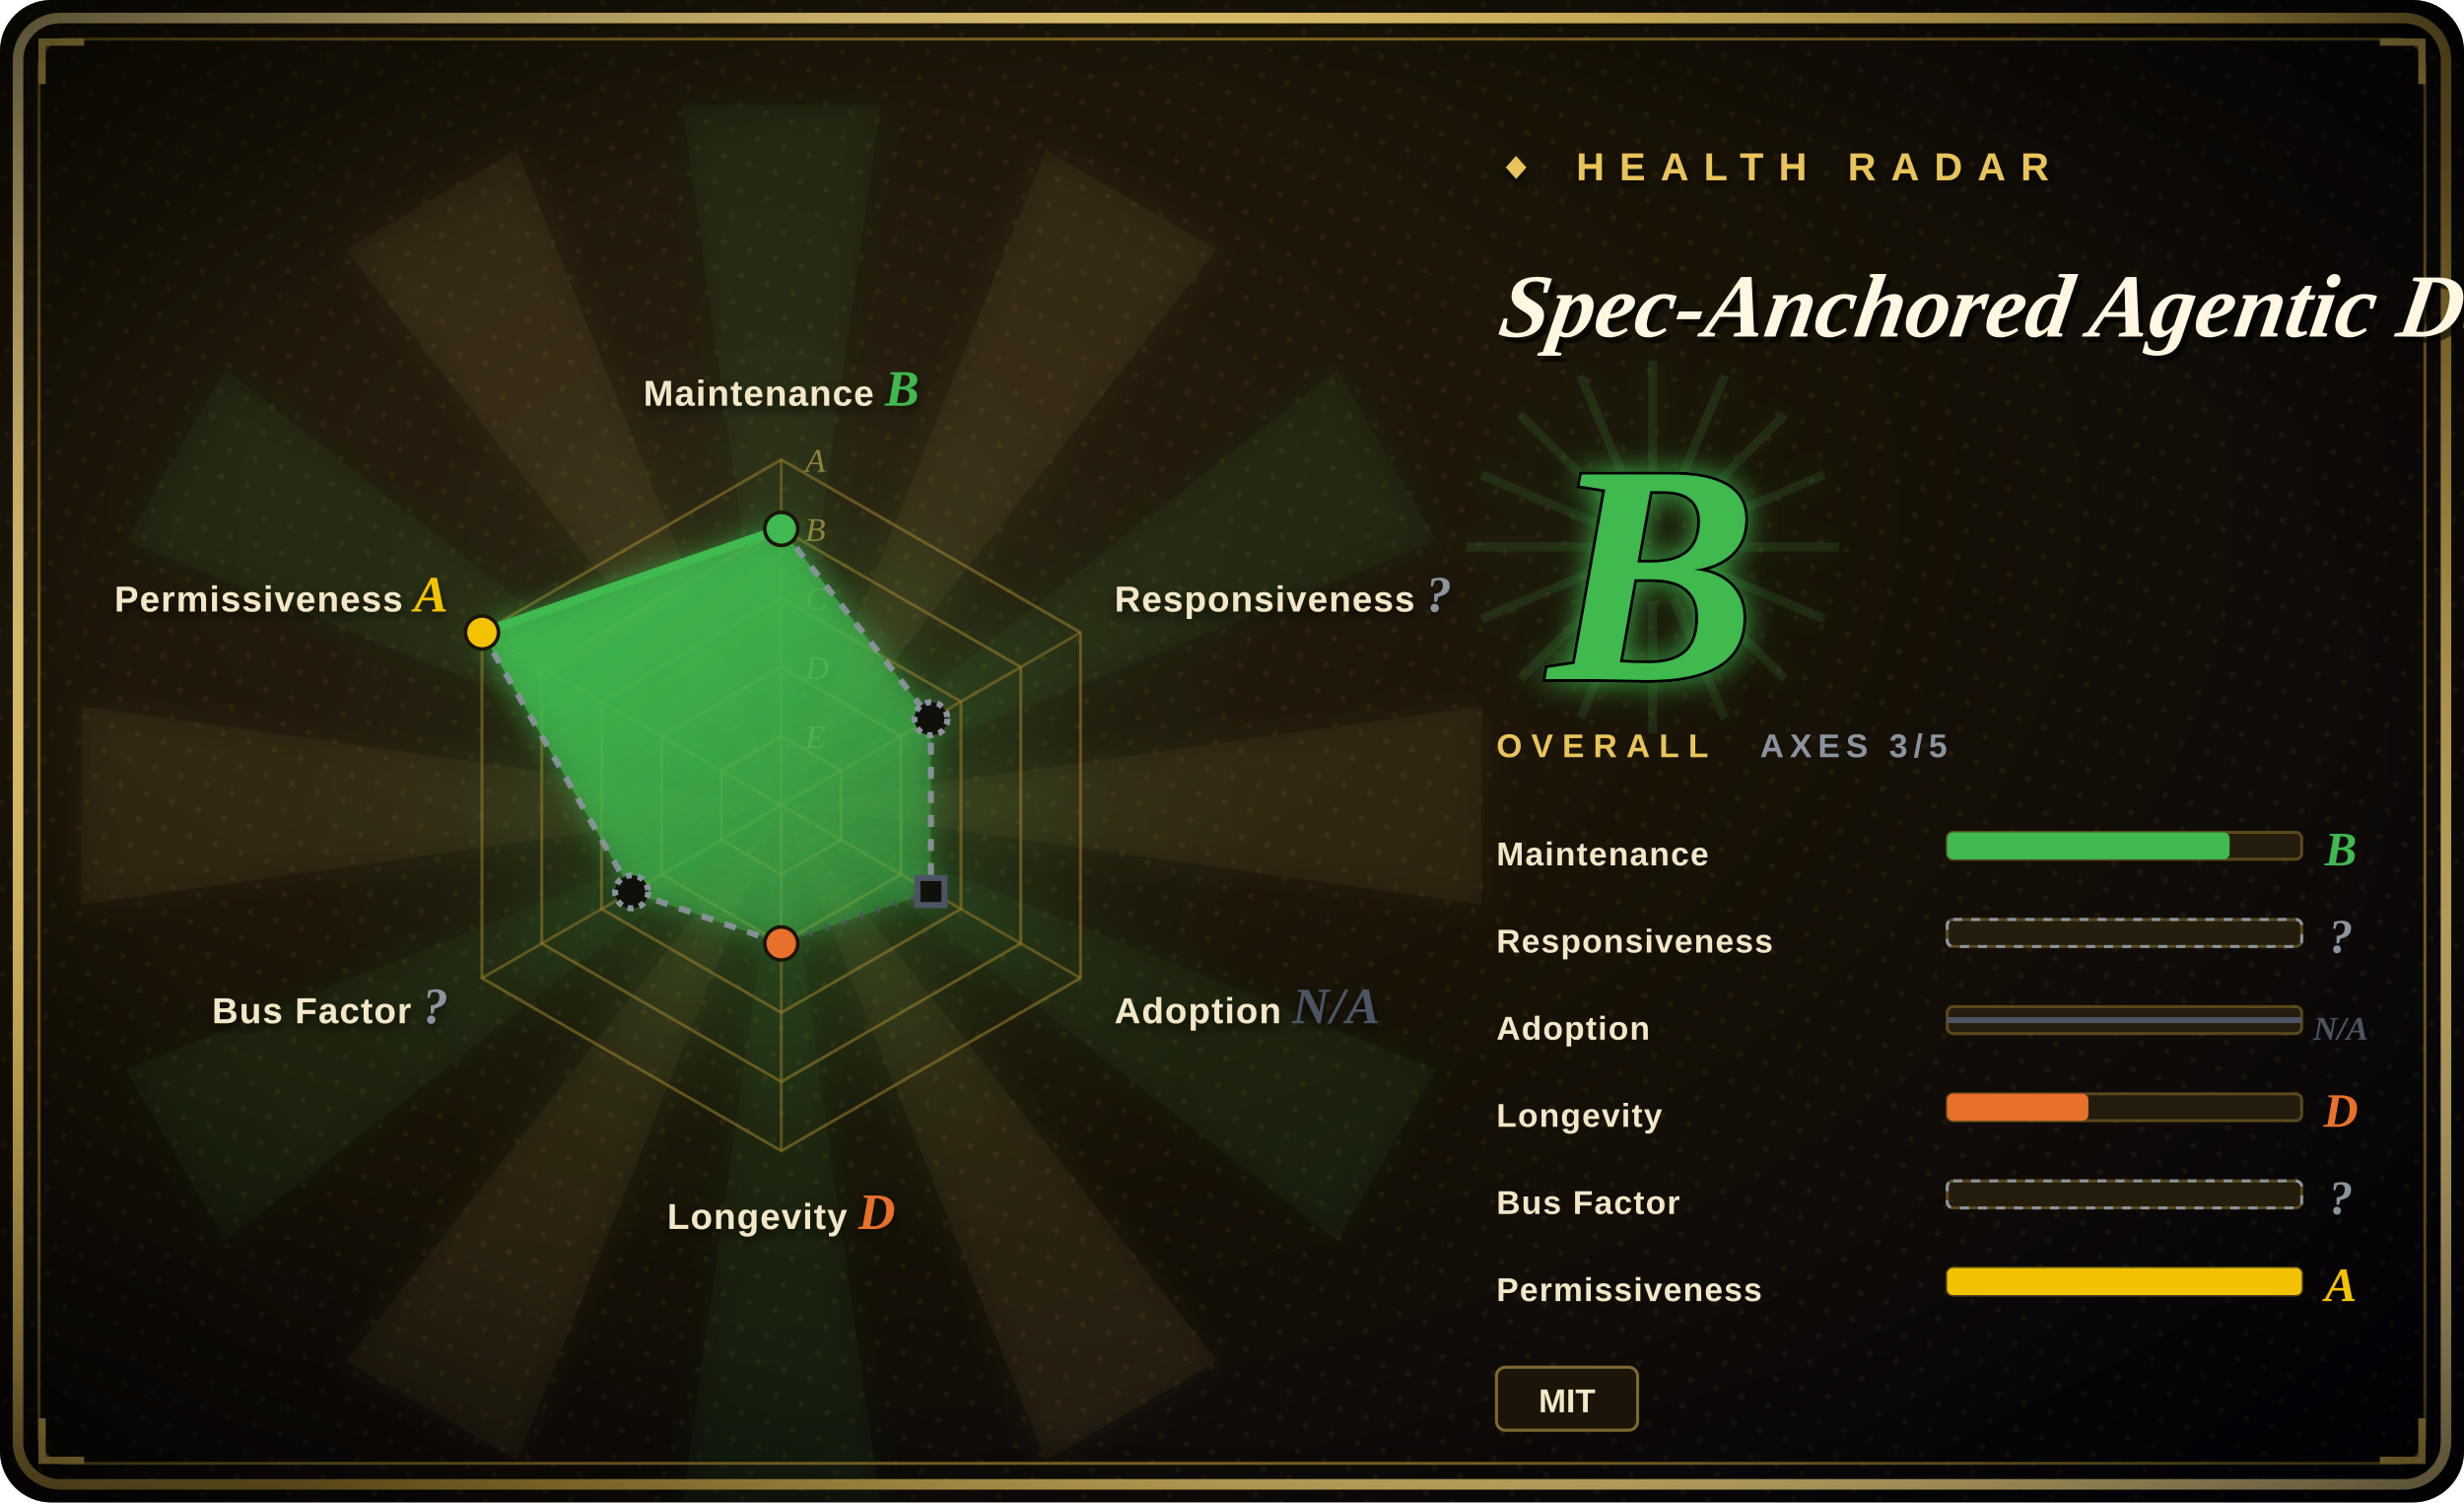
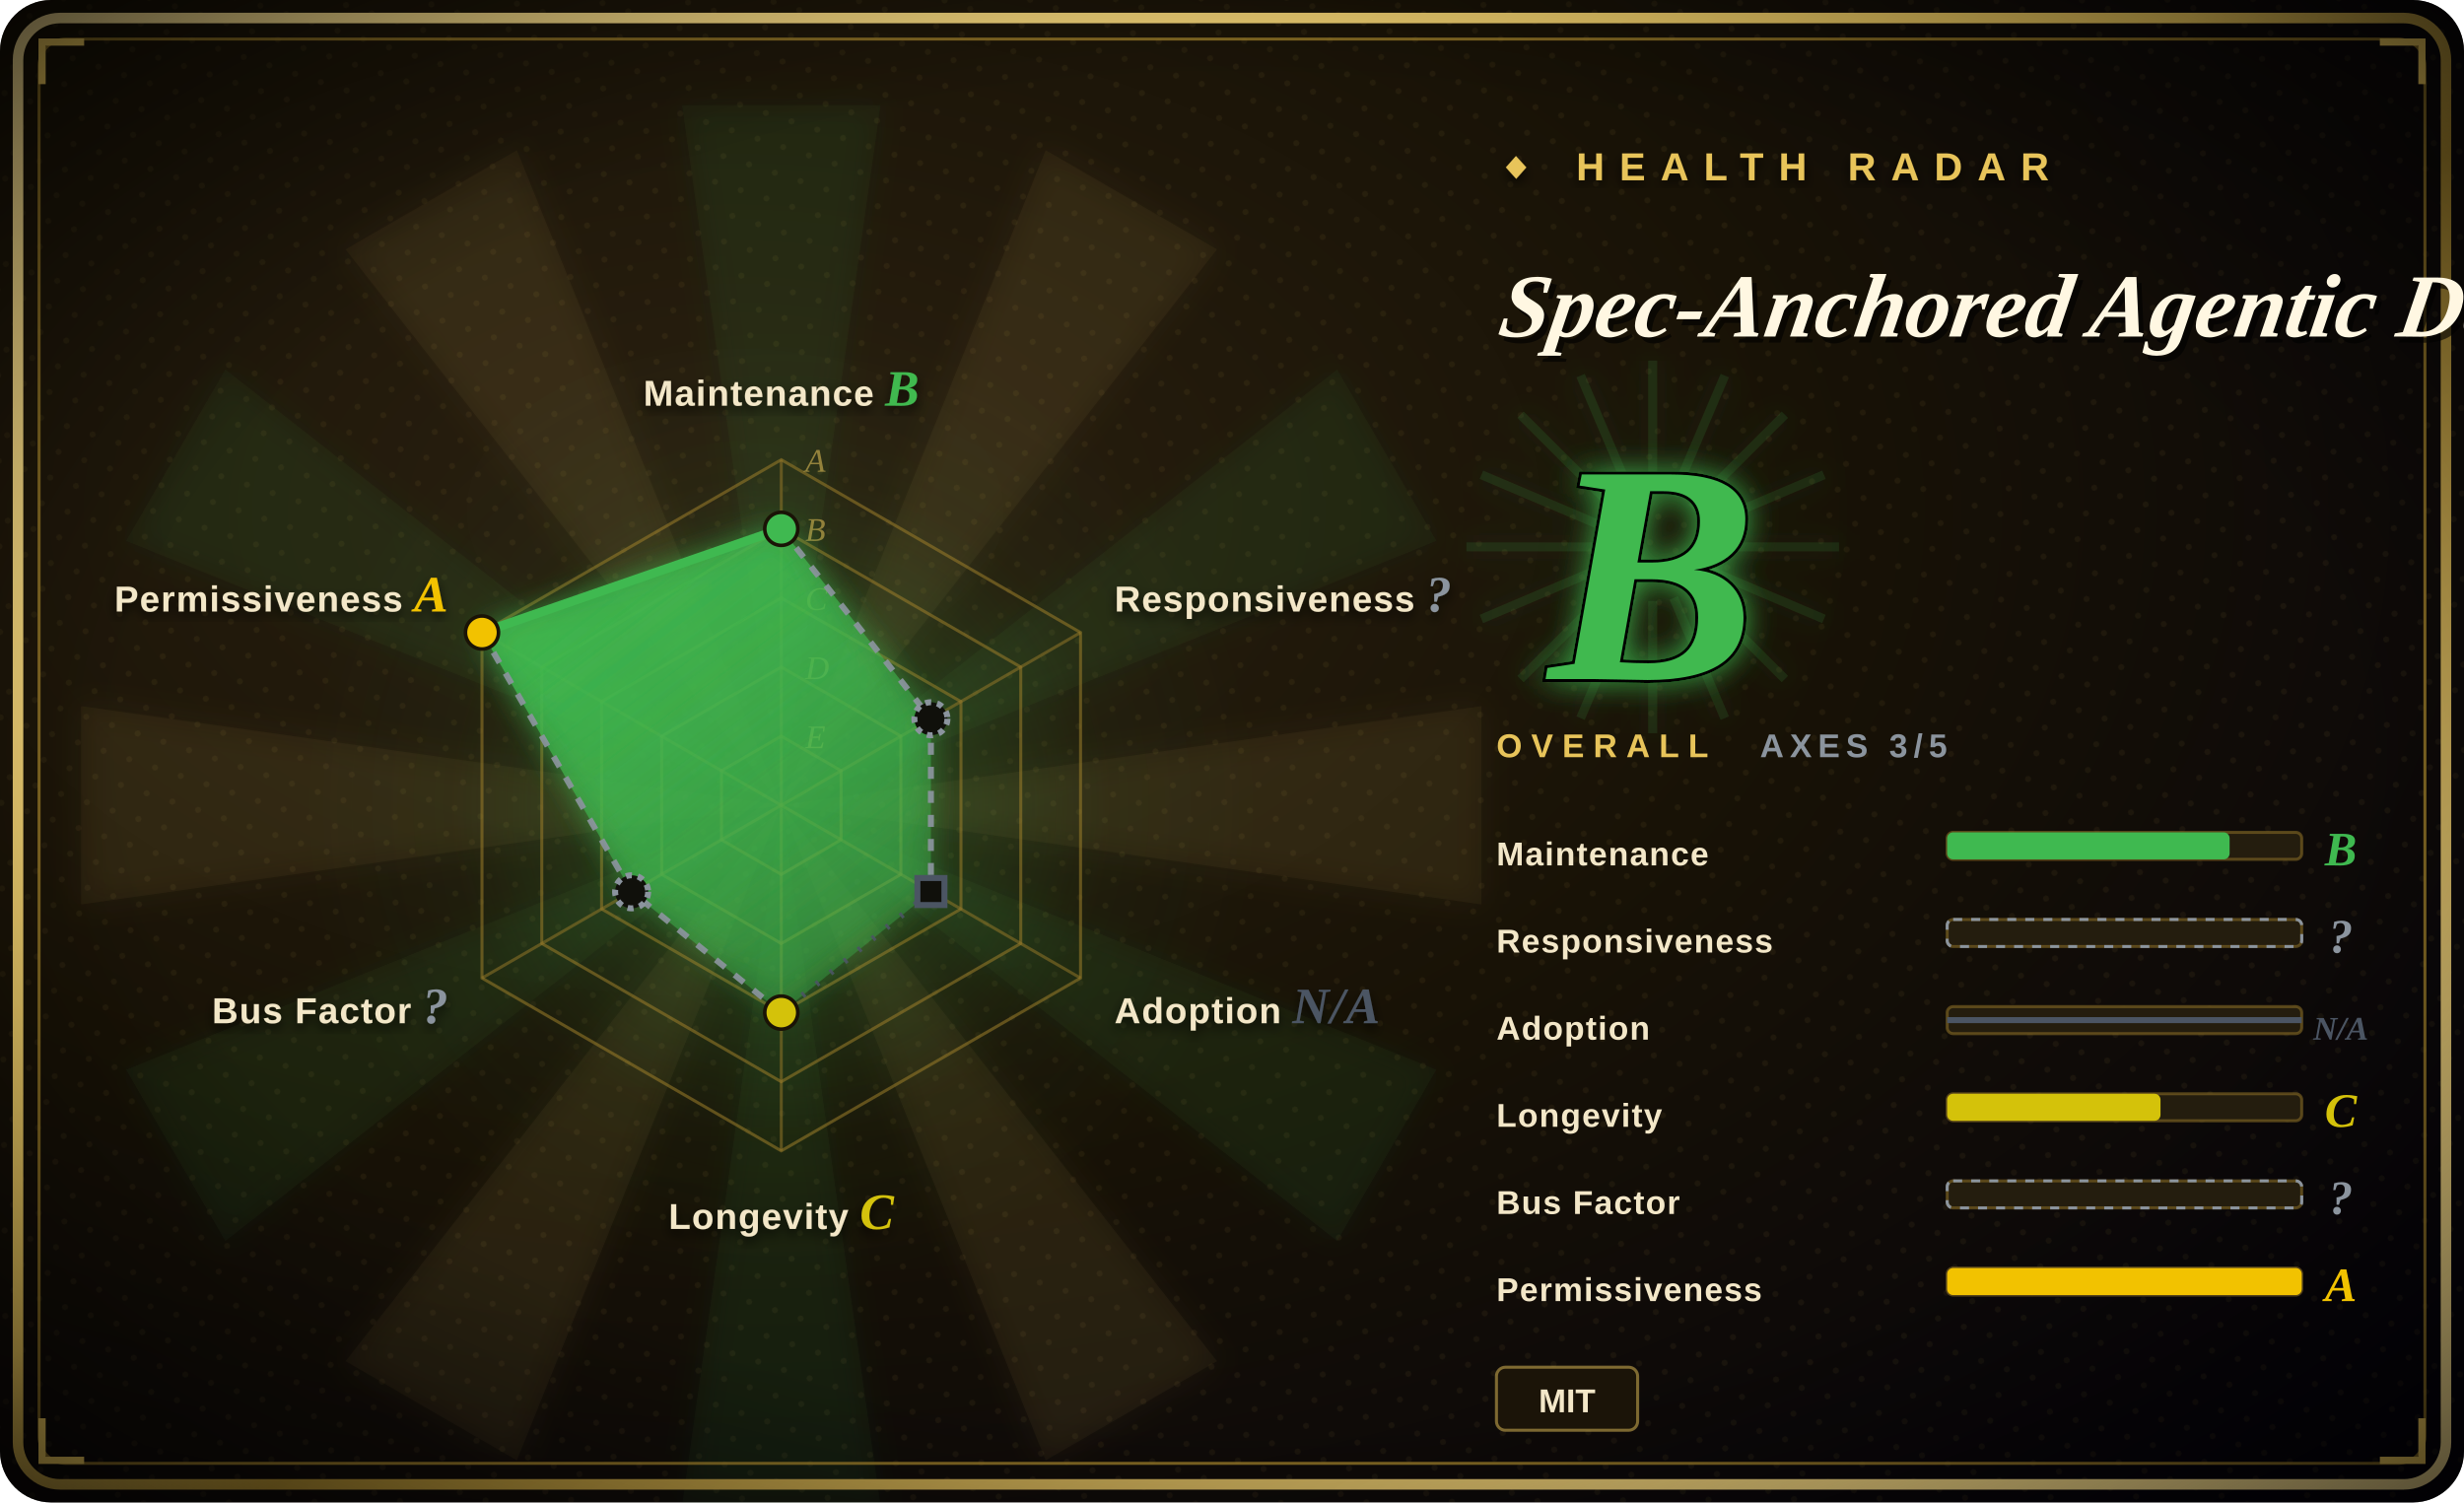
<svg xmlns="http://www.w3.org/2000/svg" width="820" height="500" viewBox="0 0 820 500">
  <defs>
    <radialGradient id="bg" cx="30%" cy="34%" r="90%">
      <stop offset="0%" stop-color="#2a2010" />
      <stop offset="48%" stop-color="#181206" />
      <stop offset="100%" stop-color="#05030a" />
    </radialGradient>
    <radialGradient id="vig" cx="50%" cy="50%" r="72%">
      <stop offset="62%" stop-color="#000000" stop-opacity="0" />
      <stop offset="100%" stop-color="#000000" stop-opacity="0.72" />
    </radialGradient>
    <linearGradient id="frame" x1="0" y1="0" x2="1" y2="1">
      <stop offset="0%" stop-color="#f6dd92" />
      <stop offset="45%" stop-color="#E8C45A" />
      <stop offset="55%" stop-color="#9c7d2a" />
      <stop offset="100%" stop-color="#f6dd92" />
    </linearGradient>
    <linearGradient id="poly" x1="0" y1="0" x2="0.7" y2="1">
      <stop offset="0%" stop-color="#3FB950" stop-opacity="0.92" />
      <stop offset="100%" stop-color="#3FB950" stop-opacity="0.34" />
    </linearGradient>
    <radialGradient id="halo" cx="50%" cy="50%" r="50%">
      <stop offset="0%" stop-color="#3FB950" stop-opacity="0.34" />
      <stop offset="68%" stop-color="#3FB950" stop-opacity="0.04" />
      <stop offset="100%" stop-color="#3FB950" stop-opacity="0" />
    </radialGradient>
    <filter id="glow" x="-60%" y="-60%" width="220%" height="220%">
      <feGaussianBlur stdDeviation="5" result="b" />
      <feMerge>
        <feMergeNode in="b" />
        <feMergeNode in="SourceGraphic" />
      </feMerge>
    </filter>
    <filter id="soft" x="-30%" y="-30%" width="160%" height="160%">
      <feDropShadow dx="0" dy="2" stdDeviation="2" flood-color="#000" flood-opacity="0.7" />
    </filter>
    <pattern id="halftone" width="9" height="9" patternUnits="userSpaceOnUse" patternTransform="rotate(18)">
      <circle cx="2" cy="2" r="1" fill="#E8C45A" fill-opacity="0.06" />
    </pattern>
  </defs>
  <rect width="820" height="500" rx="17" fill="url(#bg)" />
  <rect width="820" height="500" rx="17" fill="url(#halftone)" />
  <g opacity="0.5" filter="url(#glow)">
    <path d="M260,268 L493,235 L493,301 Z" fill="#E8C45A" fill-opacity="0.10" />
    <path d="M260,268 L478,356 L445,413 Z" fill="#3FB950" fill-opacity="0.10" />
    <path d="M260,268 L405,453 L348,486 Z" fill="#E8C45A" fill-opacity="0.10" />
    <path d="M260,268 L293,501 L227,501 Z" fill="#3FB950" fill-opacity="0.10" />
    <path d="M260,268 L172,486 L115,453 Z" fill="#E8C45A" fill-opacity="0.10" />
    <path d="M260,268 L75,413 L42,356 Z" fill="#3FB950" fill-opacity="0.10" />
    <path d="M260,268 L27,301 L27,235 Z" fill="#E8C45A" fill-opacity="0.10" />
    <path d="M260,268 L42,180 L75,123 Z" fill="#3FB950" fill-opacity="0.10" />
    <path d="M260,268 L115,83 L172,50 Z" fill="#E8C45A" fill-opacity="0.10" />
    <path d="M260,268 L227,35 L293,35 Z" fill="#3FB950" fill-opacity="0.10" />
    <path d="M260,268 L348,50 L405,83 Z" fill="#E8C45A" fill-opacity="0.10" />
    <path d="M260,268 L445,123 L478,180 Z" fill="#3FB950" fill-opacity="0.10" />
  </g>
  <circle cx="260" cy="268" r="161" fill="url(#halo)" />
  <rect x="6" y="6" width="808" height="488" rx="14" fill="none" stroke="url(#frame)" stroke-width="3.5" />
  <rect x="13" y="13" width="794" height="474" rx="9" fill="none" stroke="#9c7d2a" stroke-width="1" stroke-opacity="0.8" />
  <path d="M14,28 L14,14 L28,14" fill="none" stroke="#E8C45A" stroke-width="2.4" />
  <path d="M806,28 L806,14 L792,14" fill="none" stroke="#E8C45A" stroke-width="2.4" />
  <path d="M14,472 L14,486 L28,486" fill="none" stroke="#E8C45A" stroke-width="2.4" />
  <path d="M806,472 L806,486 L792,486" fill="none" stroke="#E8C45A" stroke-width="2.4" />
  <rect width="820" height="500" rx="17" fill="url(#vig)" />
  <polygon points="260.0,153.0 359.6,210.5 359.6,325.5 260.0,383.0 160.4,325.5 160.4,210.5" fill="none" stroke="#9c7d2a" stroke-opacity="0.55" stroke-width="1" />
  <polygon points="260.0,176.0 339.7,222.0 339.7,314.0 260.0,360.0 180.3,314.0 180.3,222.0" fill="none" stroke="#9c7d2a" stroke-opacity="0.55" stroke-width="1" />
  <polygon points="260.0,199.0 319.8,233.5 319.8,302.5 260.0,337.0 200.2,302.5 200.2,233.5" fill="none" stroke="#9c7d2a" stroke-opacity="0.55" stroke-width="1" />
  <polygon points="260.0,222.0 299.8,245.0 299.8,291.0 260.0,314.0 220.2,291.0 220.2,245.0" fill="none" stroke="#9c7d2a" stroke-opacity="0.55" stroke-width="1" />
  <polygon points="260.0,245.0 279.9,256.5 279.9,279.5 260.0,291.0 240.1,279.5 240.1,256.5" fill="none" stroke="#9c7d2a" stroke-opacity="0.55" stroke-width="1" />
  <line x1="260" y1="268" x2="260.0" y2="153.0" stroke="#9c7d2a" stroke-opacity="0.5" stroke-width="1" />
  <line x1="260" y1="268" x2="359.6" y2="210.5" stroke="#9c7d2a" stroke-opacity="0.5" stroke-width="1" />
  <line x1="260" y1="268" x2="359.6" y2="325.5" stroke="#9c7d2a" stroke-opacity="0.5" stroke-width="1" />
  <line x1="260" y1="268" x2="260.0" y2="383.0" stroke="#9c7d2a" stroke-opacity="0.5" stroke-width="1" />
  <line x1="260" y1="268" x2="160.4" y2="325.5" stroke="#9c7d2a" stroke-opacity="0.5" stroke-width="1" />
  <line x1="260" y1="268" x2="160.4" y2="210.5" stroke="#9c7d2a" stroke-opacity="0.5" stroke-width="1" />
  <text x="268" y="157.0" font-size="11" font-style="italic" fill="#E8C45A" fill-opacity="0.55" font-family="'Georgia','Times New Roman',serif">A</text>
  <text x="268" y="180.0" font-size="11" font-style="italic" fill="#E8C45A" fill-opacity="0.55" font-family="'Georgia','Times New Roman',serif">B</text>
  <text x="268" y="203.0" font-size="11" font-style="italic" fill="#E8C45A" fill-opacity="0.55" font-family="'Georgia','Times New Roman',serif">C</text>
  <text x="268" y="226.0" font-size="11" font-style="italic" fill="#E8C45A" fill-opacity="0.55" font-family="'Georgia','Times New Roman',serif">D</text>
  <text x="268" y="249.0" font-size="11" font-style="italic" fill="#E8C45A" fill-opacity="0.55" font-family="'Georgia','Times New Roman',serif">E</text>
-   <polygon points="260.0,176.0 309.8,239.2 309.8,296.8 260.0,314.0 210.2,296.8 160.4,210.5" fill="url(#poly)" filter="url(#glow)" />
+   <polygon points="260.0,176.0 309.8,239.2 309.8,296.8 260.0,337.0 210.2,296.8 160.4,210.5" fill="url(#poly)" filter="url(#glow)" />
  <line x1="260.0" y1="176.0" x2="309.8" y2="239.2" stroke="#8B949E" stroke-width="2" stroke-dasharray="4 4" stroke-opacity="0.92" />
  <line x1="309.8" y1="239.2" x2="309.8" y2="296.8" stroke="#8B949E" stroke-width="2" stroke-dasharray="4 4" stroke-opacity="0.92" />
-   <line x1="309.8" y1="296.8" x2="260.0" y2="314.0" stroke="#4B5563" stroke-width="2" stroke-dasharray="1 5" stroke-opacity="0.92" />
-   <line x1="260.0" y1="314.0" x2="210.2" y2="296.8" stroke="#8B949E" stroke-width="2" stroke-dasharray="4 4" stroke-opacity="0.92" />
+   <line x1="309.8" y1="296.8" x2="260.0" y2="337.0" stroke="#4B5563" stroke-width="2" stroke-dasharray="1 5" stroke-opacity="0.92" />
+   <line x1="260.0" y1="337.0" x2="210.2" y2="296.8" stroke="#8B949E" stroke-width="2" stroke-dasharray="4 4" stroke-opacity="0.92" />
  <line x1="210.2" y1="296.8" x2="160.4" y2="210.5" stroke="#8B949E" stroke-width="2" stroke-dasharray="4 4" stroke-opacity="0.92" />
  <line x1="160.4" y1="210.5" x2="260.0" y2="176.0" stroke="#3FB950" stroke-width="3" />
  <circle cx="260.0" cy="176.0" r="5.5" fill="#3FB950" stroke="#1a1306" stroke-width="1.2" />
  <circle cx="309.8" cy="239.2" r="5.5" fill="#10100b" stroke="#8B949E" stroke-width="2" stroke-dasharray="2 2" />
  <rect x="305.3" y="292.2" width="9" height="9" fill="#10100b" stroke="#4B5563" stroke-width="2" />
-   <circle cx="260.0" cy="314.0" r="5.5" fill="#E8702A" stroke="#1a1306" stroke-width="1.2" />
+   <circle cx="260.0" cy="337.0" r="5.5" fill="#D4C20A" stroke="#1a1306" stroke-width="1.2" />
  <circle cx="210.2" cy="296.8" r="5.5" fill="#10100b" stroke="#8B949E" stroke-width="2" stroke-dasharray="2 2" />
  <circle cx="160.4" cy="210.5" r="5.5" fill="#F2C200" stroke="#1a1306" stroke-width="1.2" />
  <text x="260.0" y="135.0" font-size="12" font-weight="900" fill="#f3e7c8" text-anchor="middle" font-family="'Arial Black','Helvetica Neue',Arial,sans-serif" letter-spacing="0.4" filter="url(#soft)">Maintenance <tspan fill="#3FB950" font-family="'Georgia','Times New Roman',serif" font-style="italic" font-size="17">B</tspan>
  </text>
  <text x="370.9" y="203.5" font-size="12" font-weight="900" fill="#f3e7c8" text-anchor="start" font-family="'Arial Black','Helvetica Neue',Arial,sans-serif" letter-spacing="0.4" filter="url(#soft)">Responsiveness <tspan fill="#8B949E" font-family="'Georgia','Times New Roman',serif" font-style="italic" font-size="17">?</tspan>
  </text>
  <text x="370.9" y="340.5" font-size="12" font-weight="900" fill="#f3e7c8" text-anchor="start" font-family="'Arial Black','Helvetica Neue',Arial,sans-serif" letter-spacing="0.4" filter="url(#soft)">Adoption <tspan fill="#4B5563" font-family="'Georgia','Times New Roman',serif" font-style="italic" font-size="17">N/A</tspan>
  </text>
-   <text x="260.0" y="409.0" font-size="12" font-weight="900" fill="#f3e7c8" text-anchor="middle" font-family="'Arial Black','Helvetica Neue',Arial,sans-serif" letter-spacing="0.4" filter="url(#soft)">Longevity <tspan fill="#E8702A" font-family="'Georgia','Times New Roman',serif" font-style="italic" font-size="17">D</tspan>
+   <text x="260.0" y="409.0" font-size="12" font-weight="900" fill="#f3e7c8" text-anchor="middle" font-family="'Arial Black','Helvetica Neue',Arial,sans-serif" letter-spacing="0.4" filter="url(#soft)">Longevity <tspan fill="#D4C20A" font-family="'Georgia','Times New Roman',serif" font-style="italic" font-size="17">C</tspan>
  </text>
  <text x="149.1" y="340.5" font-size="12" font-weight="900" fill="#f3e7c8" text-anchor="end" font-family="'Arial Black','Helvetica Neue',Arial,sans-serif" letter-spacing="0.4" filter="url(#soft)">Bus Factor <tspan fill="#8B949E" font-family="'Georgia','Times New Roman',serif" font-style="italic" font-size="17">?</tspan>
  </text>
  <text x="149.1" y="203.5" font-size="12" font-weight="900" fill="#f3e7c8" text-anchor="end" font-family="'Arial Black','Helvetica Neue',Arial,sans-serif" letter-spacing="0.4" filter="url(#soft)">Permissiveness <tspan fill="#F2C200" font-family="'Georgia','Times New Roman',serif" font-style="italic" font-size="17">A</tspan>
  </text>
  <text x="498" y="60" font-size="13" letter-spacing="5" fill="#E8C45A" font-weight="900" font-family="'Arial Black','Helvetica Neue',Arial,sans-serif" filter="url(#soft)">◆ HEALTH RADAR</text>
  <g transform="translate(498,112) skewX(-9)">
    <text x="2" y="2" font-size="30" font-weight="900" font-style="italic" fill="#000" fill-opacity="0.6" font-family="'Georgia','Times New Roman',serif">Spec-Anchored Agentic Development</text>
    <text x="0" y="0" font-size="30" font-weight="900" font-style="italic" fill="#fff7e2" font-family="'Georgia','Times New Roman',serif">Spec-Anchored Agentic Development</text>
  </g>
  <line x1="498" y1="124" x2="648" y2="124" stroke="url(#frame)" stroke-width="2" />
  <g opacity="0.85" filter="url(#glow)">
    <line x1="568" y1="182" x2="612" y2="182" stroke="#3FB950" stroke-opacity="0.16" stroke-width="3" />
    <line x1="567" y1="189" x2="607" y2="206" stroke="#3FB950" stroke-opacity="0.16" stroke-width="3" />
    <line x1="563" y1="195" x2="594" y2="226" stroke="#3FB950" stroke-opacity="0.16" stroke-width="3" />
    <line x1="557" y1="199" x2="574" y2="239" stroke="#3FB950" stroke-opacity="0.16" stroke-width="3" />
    <line x1="550" y1="200" x2="550" y2="244" stroke="#3FB950" stroke-opacity="0.16" stroke-width="3" />
    <line x1="543" y1="199" x2="526" y2="239" stroke="#3FB950" stroke-opacity="0.16" stroke-width="3" />
    <line x1="537" y1="195" x2="506" y2="226" stroke="#3FB950" stroke-opacity="0.16" stroke-width="3" />
    <line x1="533" y1="189" x2="493" y2="206" stroke="#3FB950" stroke-opacity="0.16" stroke-width="3" />
    <line x1="532" y1="182" x2="488" y2="182" stroke="#3FB950" stroke-opacity="0.16" stroke-width="3" />
    <line x1="533" y1="175" x2="493" y2="158" stroke="#3FB950" stroke-opacity="0.16" stroke-width="3" />
    <line x1="537" y1="169" x2="506" y2="138" stroke="#3FB950" stroke-opacity="0.16" stroke-width="3" />
    <line x1="543" y1="165" x2="526" y2="125" stroke="#3FB950" stroke-opacity="0.16" stroke-width="3" />
    <line x1="550" y1="164" x2="550" y2="120" stroke="#3FB950" stroke-opacity="0.16" stroke-width="3" />
    <line x1="557" y1="165" x2="574" y2="125" stroke="#3FB950" stroke-opacity="0.16" stroke-width="3" />
    <line x1="563" y1="169" x2="594" y2="138" stroke="#3FB950" stroke-opacity="0.16" stroke-width="3" />
    <line x1="567" y1="175" x2="607" y2="158" stroke="#3FB950" stroke-opacity="0.16" stroke-width="3" />
  </g>
  <text x="550" y="226" font-size="104" font-weight="900" font-style="italic" text-anchor="middle" fill="#3FB950" stroke="#000" stroke-width="2" paint-order="stroke" font-family="'Georgia','Times New Roman',serif" filter="url(#glow)">B</text>
  <text x="498" y="252" font-size="11" letter-spacing="3" fill="#E8C45A" font-family="'Arial Black','Helvetica Neue',Arial,sans-serif" font-weight="900">OVERALL</text>
  <text x="648" y="252" font-size="11" letter-spacing="2" fill="#8B949E" font-family="'Arial Black','Helvetica Neue',Arial,sans-serif" font-weight="900" text-anchor="end">AXES 3/5</text>
  <text x="498" y="288" font-size="11" font-weight="900" fill="#f3e7c8" font-family="'Arial Black','Helvetica Neue',Arial,sans-serif" letter-spacing="0.4">Maintenance</text>
  <rect x="648" y="277" width="118" height="9" rx="2" fill="#241d0e" stroke="#9c7d2a" stroke-opacity="0.5" />
  <rect x="648" y="277" width="94" height="9" rx="2" fill="#3FB950" />
  <text x="779" y="288" font-size="16" font-weight="900" font-style="italic" fill="#3FB950" font-family="'Georgia','Times New Roman',serif" text-anchor="middle">B</text>
  <text x="498" y="317" font-size="11" font-weight="900" fill="#f3e7c8" font-family="'Arial Black','Helvetica Neue',Arial,sans-serif" letter-spacing="0.4">Responsiveness</text>
  <rect x="648" y="306" width="118" height="9" rx="2" fill="#241d0e" stroke="#9c7d2a" stroke-opacity="0.5" />
  <rect x="648" y="306" width="118" height="9" rx="2" fill="none" stroke="#8B949E" stroke-dasharray="3 3" />
  <text x="779" y="317" font-size="16" font-weight="900" font-style="italic" fill="#8B949E" font-family="'Georgia','Times New Roman',serif" text-anchor="middle">?</text>
  <text x="498" y="346" font-size="11" font-weight="900" fill="#f3e7c8" font-family="'Arial Black','Helvetica Neue',Arial,sans-serif" letter-spacing="0.4">Adoption</text>
  <rect x="648" y="335" width="118" height="9" rx="2" fill="#241d0e" stroke="#9c7d2a" stroke-opacity="0.5" />
  <line x1="648" y1="339.5" x2="766" y2="339.5" stroke="#4B5563" stroke-width="2" />
  <text x="779" y="346" font-size="11" font-weight="900" font-style="italic" fill="#4B5563" font-family="'Georgia','Times New Roman',serif" text-anchor="middle">N/A</text>
  <text x="498" y="375" font-size="11" font-weight="900" fill="#f3e7c8" font-family="'Arial Black','Helvetica Neue',Arial,sans-serif" letter-spacing="0.4">Longevity</text>
  <rect x="648" y="364" width="118" height="9" rx="2" fill="#241d0e" stroke="#9c7d2a" stroke-opacity="0.5" />
-   <rect x="648" y="364" width="47" height="9" rx="2" fill="#E8702A" />
-   <text x="779" y="375" font-size="16" font-weight="900" font-style="italic" fill="#E8702A" font-family="'Georgia','Times New Roman',serif" text-anchor="middle">D</text>
+   <rect x="648" y="364" width="71" height="9" rx="2" fill="#D4C20A" />
+   <text x="779" y="375" font-size="16" font-weight="900" font-style="italic" fill="#D4C20A" font-family="'Georgia','Times New Roman',serif" text-anchor="middle">C</text>
  <text x="498" y="404" font-size="11" font-weight="900" fill="#f3e7c8" font-family="'Arial Black','Helvetica Neue',Arial,sans-serif" letter-spacing="0.4">Bus Factor</text>
  <rect x="648" y="393" width="118" height="9" rx="2" fill="#241d0e" stroke="#9c7d2a" stroke-opacity="0.5" />
  <rect x="648" y="393" width="118" height="9" rx="2" fill="none" stroke="#8B949E" stroke-dasharray="3 3" />
  <text x="779" y="404" font-size="16" font-weight="900" font-style="italic" fill="#8B949E" font-family="'Georgia','Times New Roman',serif" text-anchor="middle">?</text>
  <text x="498" y="433" font-size="11" font-weight="900" fill="#f3e7c8" font-family="'Arial Black','Helvetica Neue',Arial,sans-serif" letter-spacing="0.4">Permissiveness</text>
  <rect x="648" y="422" width="118" height="9" rx="2" fill="#241d0e" stroke="#9c7d2a" stroke-opacity="0.5" />
  <rect x="648" y="422" width="118" height="9" rx="2" fill="#F2C200" />
  <text x="779" y="433" font-size="16" font-weight="900" font-style="italic" fill="#F2C200" font-family="'Georgia','Times New Roman',serif" text-anchor="middle">A</text>
  <rect x="498" y="455" width="47" height="21" rx="3" fill="#1b1408" stroke="#E8C45A" stroke-opacity="0.5" />
  <text x="521.5" y="470" font-size="11" font-weight="700" fill="#f3e7c8" text-anchor="middle" font-family="'Arial Black','Helvetica Neue',Arial,sans-serif">MIT</text>
</svg>
